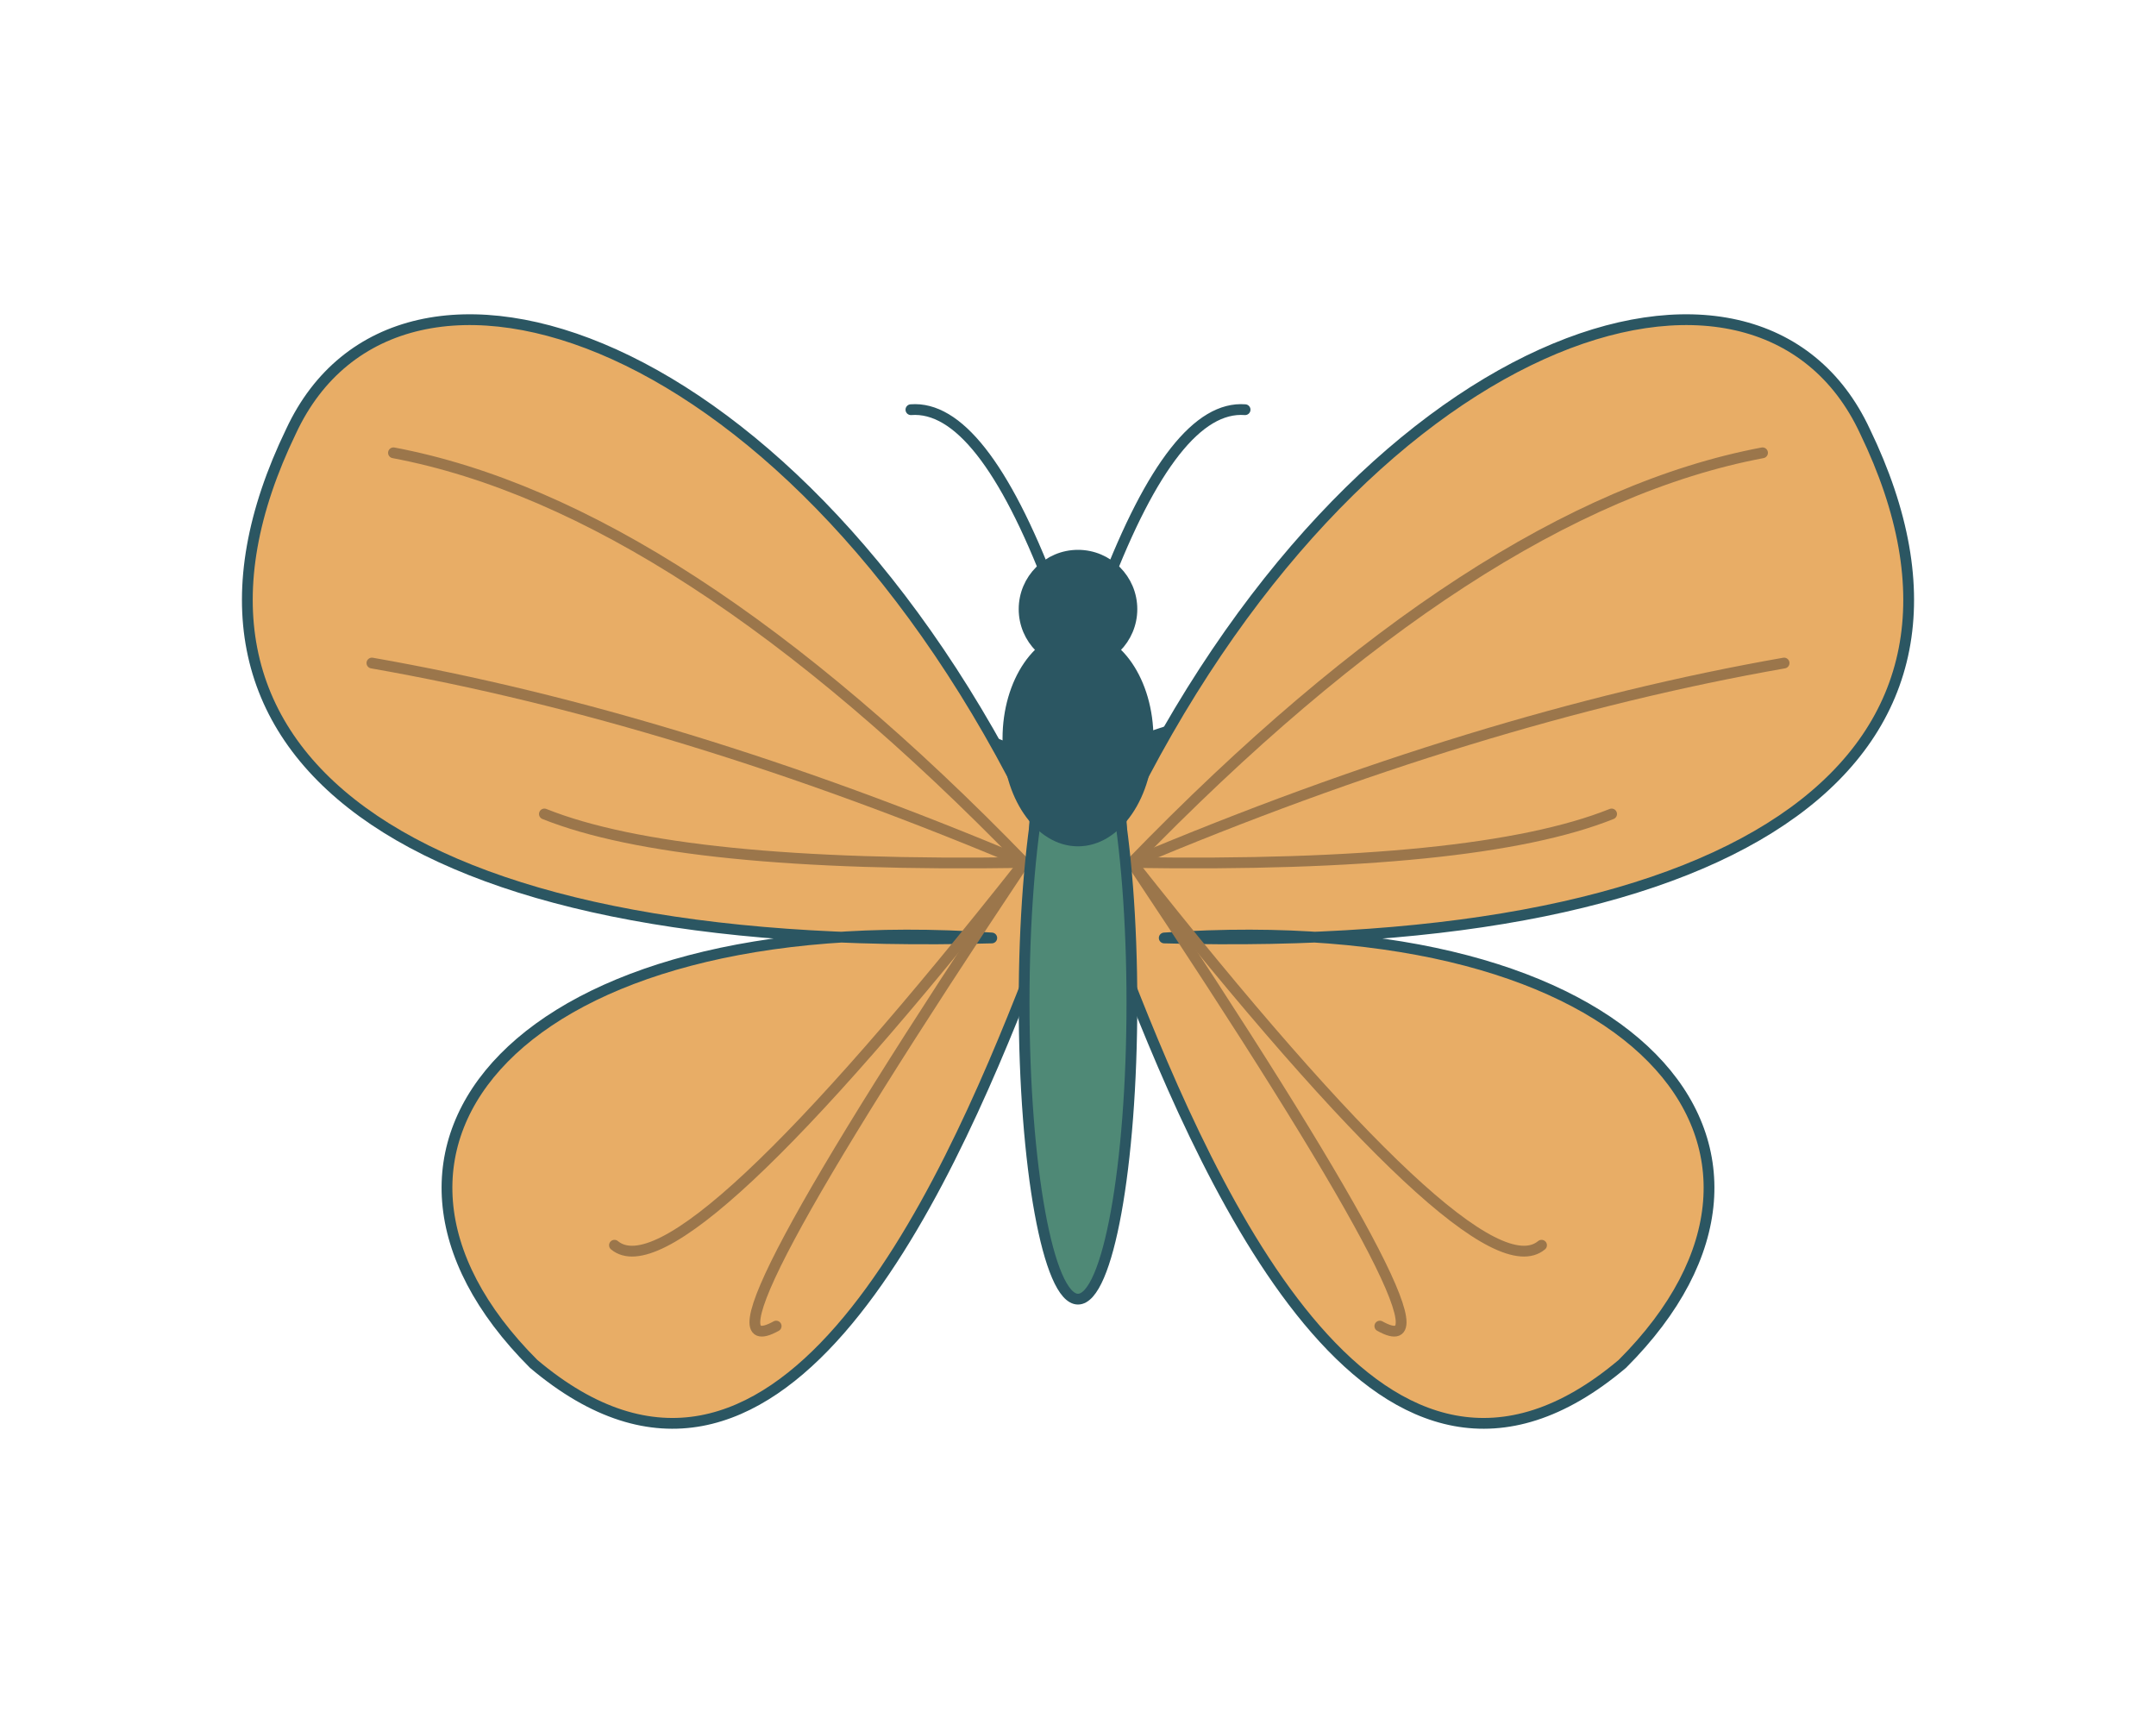
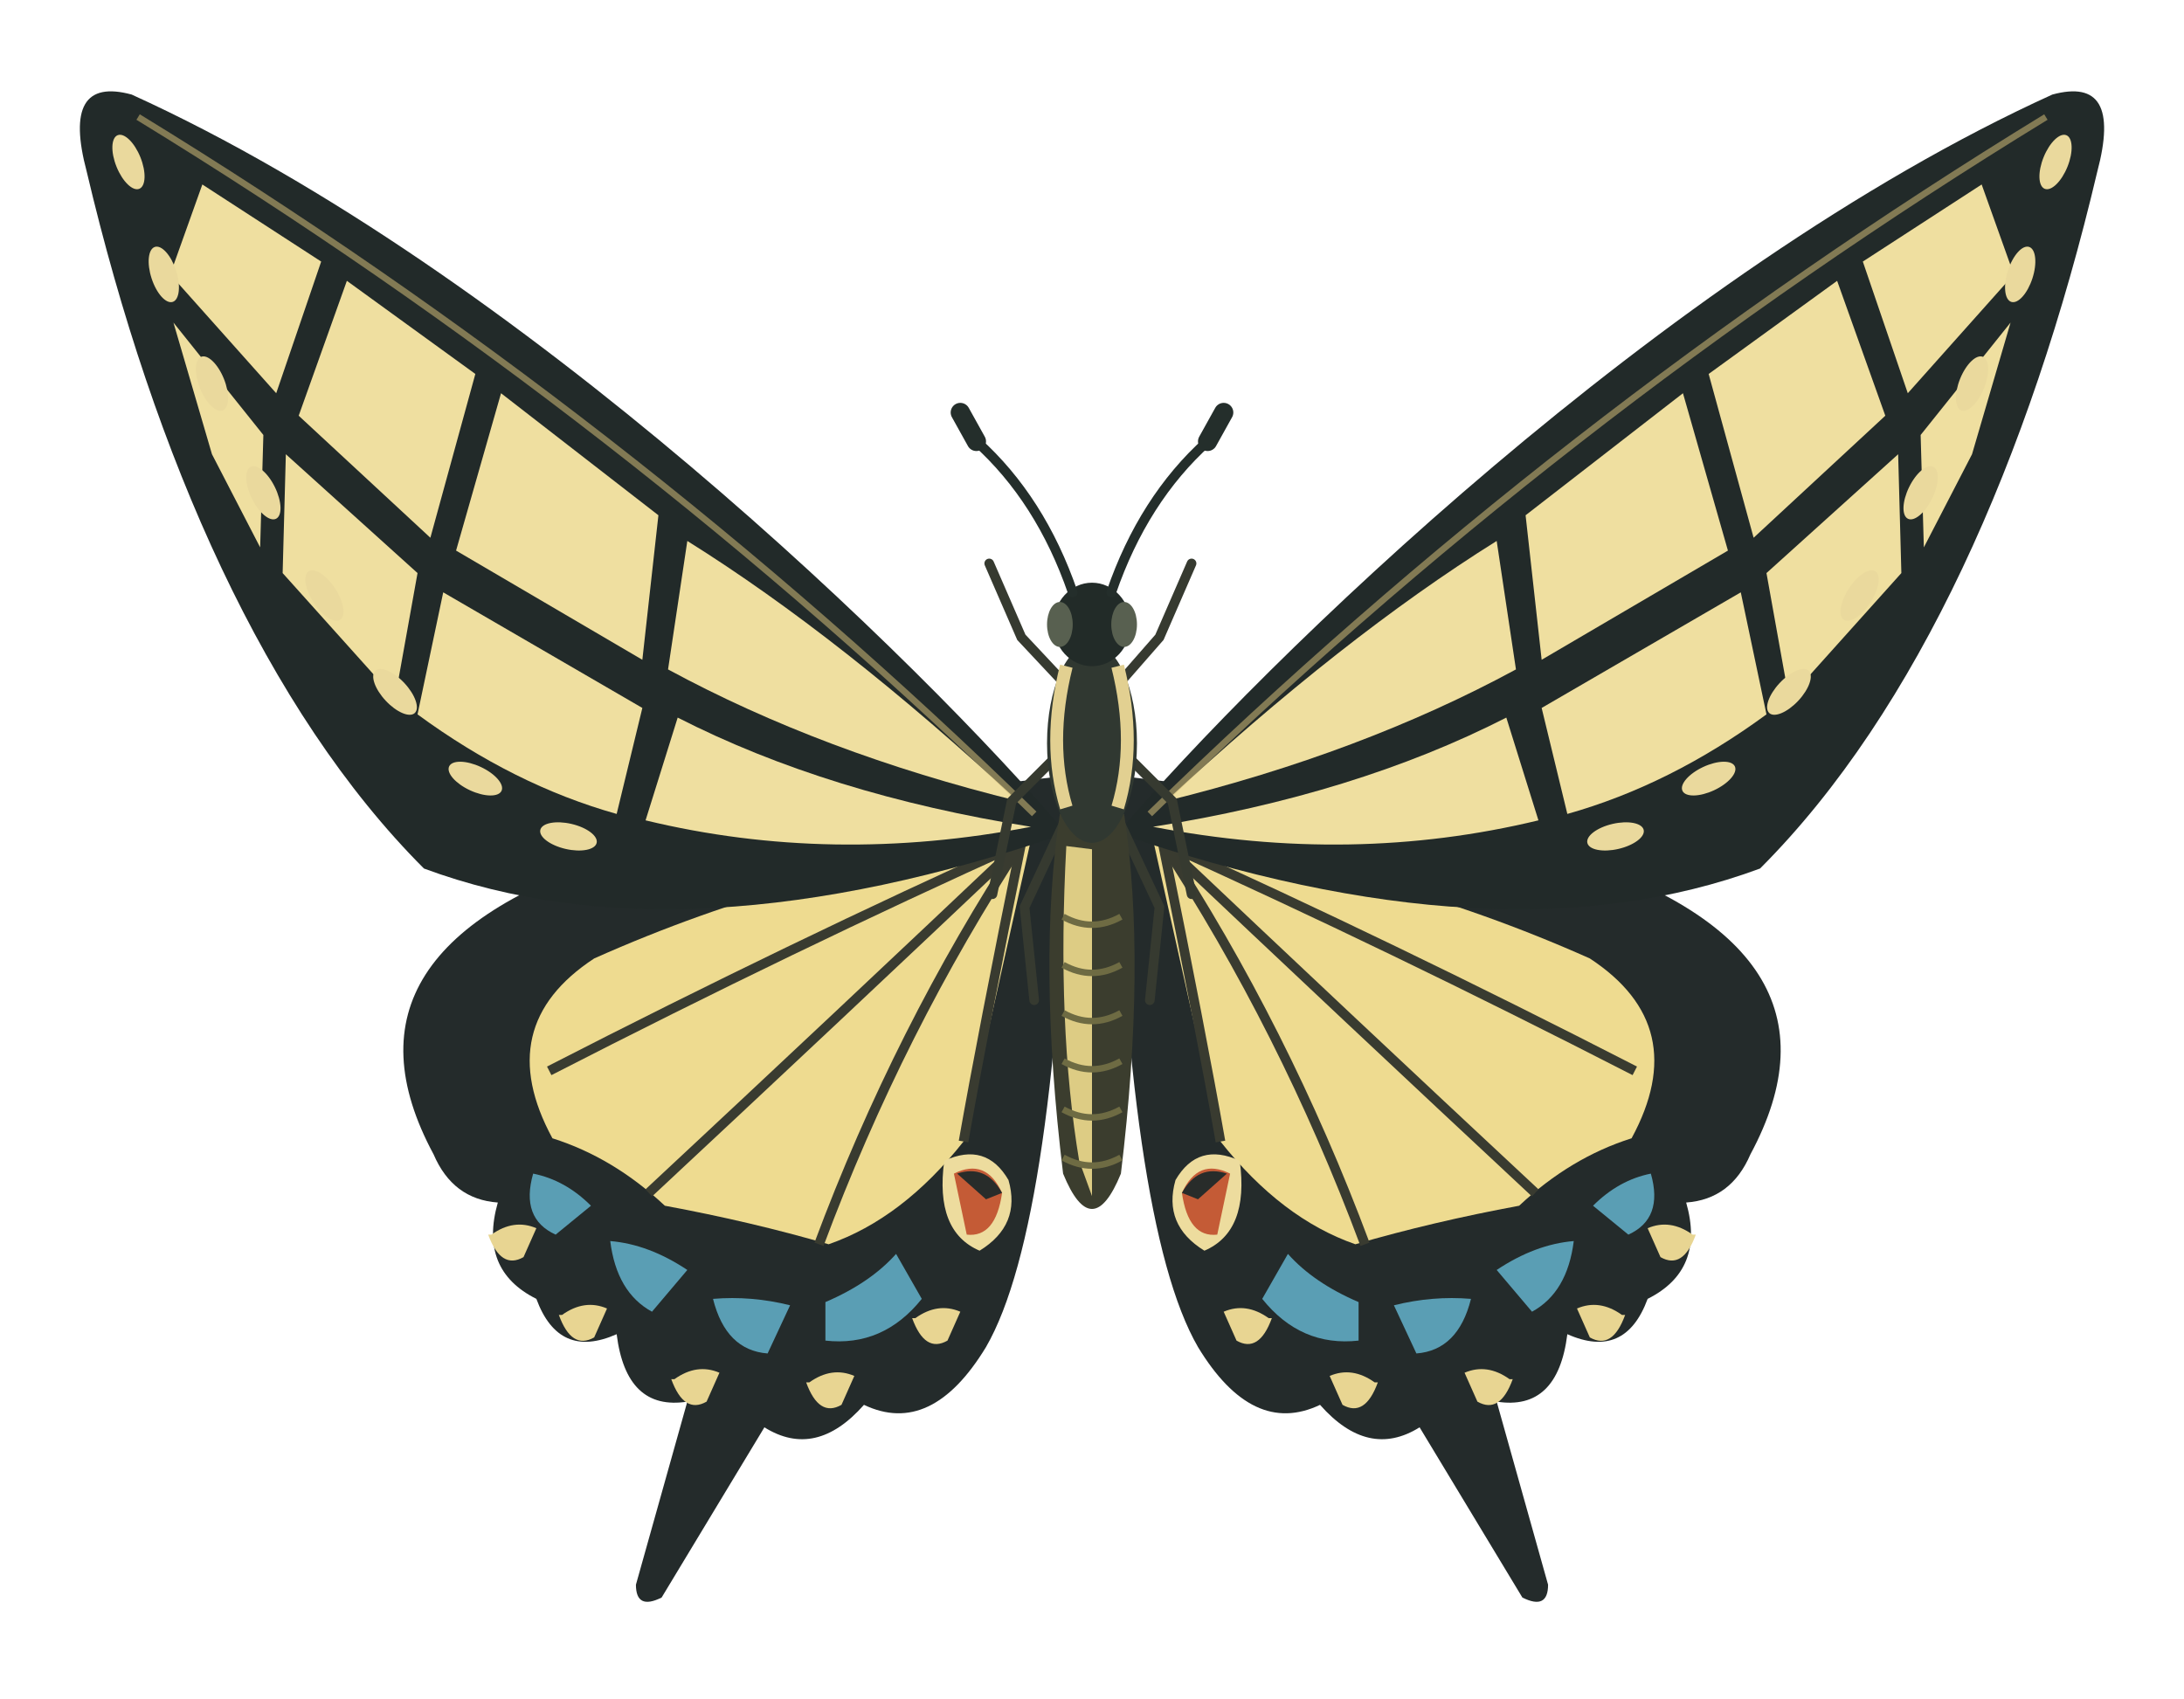
- <svg xmlns="http://www.w3.org/2000/svg" width="800" height="640" viewBox="0 0 400 320">
-   <g id="animal_insect" stroke-linecap="round" stroke-linejoin="round">
-     <g id="legs-357">
-       <g id="leg-351">
-         <path d="M196 145L155 129L130 118" fill="none" stroke="#2b5662" stroke-width="7" stroke-linecap="round" stroke-linejoin="round" />
-         <path d="M196 145L155 129L130 118" fill="none" stroke="#2b5662" stroke-width="3" stroke-linecap="round" stroke-linejoin="round" />
+ <svg xmlns="http://www.w3.org/2000/svg" width="900" height="700" viewBox="110 70 680 520">
+   <defs />
+   <g id="insect">
+     <g id="left-wings" transform="">
+       <g id="left-hindwing">
+         <path fill="#242b2b" d="M443 307 Q371 315 305 331 Q210 360 245 425 Q251 439 265 440 Q259 461 277 470 Q284 489 302 481 Q305 505 324 502 L308 559 Q308 567 316 563 L348 510 Q364 520 379 503 Q400 513 417 485 Q439 447 443 307Z" />
+         <path fill="#eedb90" d="M431 327 Q360 335 295 364 Q263 385 282 420 Q301 426 317 441 Q344 446 368 453 Q391 445 410 421Z" />
+         <path d="M428 328Q357 360 281 399" fill="none" stroke="#393b30" stroke-width="3" />
+         <path d="M428 328Q371 382 312 437" fill="none" stroke="#393b30" stroke-width="3" />
+         <path d="M428 328Q390 386 365 453" fill="none" stroke="#393b30" stroke-width="3" />
+         <path d="M428 328Q416 387 410 421" fill="none" stroke="#393b30" stroke-width="3" />
+         <path d="M276 431Q286 433 294 441L283 450Q272 445 276 431Z" fill="#5a9eb4" />
+         <path d="M300 452Q312 453 324 461L313 474Q302 468 300 452Z" fill="#5a9eb4" />
+         <path d="M332 470Q344 469 356 472L349 487Q336 486 332 470Z" fill="#5a9eb4" />
+         <path d="M367 471Q381 465 389 456L397 470Q385 485 367 483Z" fill="#5a9eb4" />
+         <path fill="#e8d592" d="M263 450q7-5 14-2l-4 9q-7 4-11-7Z" />
+         <path fill="#e8d592" d="M285 475q7-5 14-2l-4 9q-7 4-11-7Z" />
+         <path fill="#e8d592" d="M320 495q7-5 14-2l-4 9q-7 4-11-7Z" />
+         <path fill="#e8d592" d="M362 496q7-5 14-2l-4 9q-7 4-11-7Z" />
+         <path fill="#e8d592" d="M395 476q7-5 14-2l-4 9q-7 4-11-7Z" />
+         <path fill="#eddc9e" d="M404 427Q417 421 424 433Q428 447 415 455Q401 449 404 427Z" />
+         <path fill="#c45b36" d="M407 431Q417 426 422 437Q420 451 411 450Z" />
+         <path fill="#282c2a" d="M408 431Q417 428 422 437L417 439Z" />
      </g>
-       <g id="leg-352">
-         <path d="M196 157L155 161L130 161" fill="none" stroke="#2b5662" stroke-width="7" stroke-linecap="round" stroke-linejoin="round" />
-         <path d="M196 157L155 161L130 161" fill="none" stroke="#2b5662" stroke-width="3" stroke-linecap="round" stroke-linejoin="round" />
-       </g>
-       <g id="leg-353">
-         <path d="M196 169L155 193L130 204" fill="none" stroke="#2b5662" stroke-width="7" stroke-linecap="round" stroke-linejoin="round" />
-         <path d="M196 169L155 193L130 204" fill="none" stroke="#2b5662" stroke-width="3" stroke-linecap="round" stroke-linejoin="round" />
-       </g>
-       <g id="leg-354">
-         <path d="M196 145L245 129L270 118" fill="none" stroke="#2b5662" stroke-width="7" stroke-linecap="round" stroke-linejoin="round" />
-         <path d="M196 145L245 129L270 118" fill="none" stroke="#2b5662" stroke-width="3" stroke-linecap="round" stroke-linejoin="round" />
-       </g>
-       <g id="leg-355">
-         <path d="M196 157L245 161L270 161" fill="none" stroke="#2b5662" stroke-width="7" stroke-linecap="round" stroke-linejoin="round" />
-         <path d="M196 157L245 161L270 161" fill="none" stroke="#2b5662" stroke-width="3" stroke-linecap="round" stroke-linejoin="round" />
-       </g>
-       <g id="leg-356">
-         <path d="M196 169L245 193L270 204" fill="none" stroke="#2b5662" stroke-width="7" stroke-linecap="round" stroke-linejoin="round" />
-         <path d="M196 169L245 193L270 204" fill="none" stroke="#2b5662" stroke-width="3" stroke-linecap="round" stroke-linejoin="round" />
+       <g id="left-forewing">
+         <path fill="#222a29" d="M442 325 C397 272 272 150 151 95 Q129 89 137 119 C158 208 193 287 242 336 Q323 366 442 325Z" />
+         <path fill="#efdfa0" d="M427 315Q372 264 324 234L318 274Q366 300 427 315Z" />
+         <path fill="#efdfa0" d="M315 226L266 188 252 237 310 271Z" />
+         <path fill="#efdfa0" d="M258 182L218 153 203 195 244 233Z" />
+         <path fill="#efdfa0" d="M210 147L173 123 163 151 196 188Z" />
+         <path fill="#efdfa0" d="M431 323Q368 313 321 289L311 321Q369 335 431 323Z" />
+         <path fill="#efdfa0" d="M310 286L248 250 240 288Q270 310 302 319Z" />
+         <path fill="#efdfa0" d="M240 244L199 207 198 244 233 283Z" />
+         <path fill="#efdfa0" d="M192 201L164 166 176 207 191 236Z" />
+         <ellipse cx="150" cy="116" rx="4" ry="9" transform="rotate(-22 150 116)" fill="#ead99d" />
+         <ellipse cx="161" cy="151" rx="4" ry="9" transform="rotate(-18 161 151)" fill="#ead99d" />
+         <ellipse cx="176" cy="185" rx="4" ry="9" transform="rotate(-22 176 185)" fill="#ead99d" />
+         <ellipse cx="192" cy="219" rx="4" ry="9" transform="rotate(-26 192 219)" fill="#ead99d" />
+         <ellipse cx="211" cy="251" rx="4" ry="9" transform="rotate(-33 211 251)" fill="#ead99d" />
+         <ellipse cx="233" cy="281" rx="4" ry="9" transform="rotate(-43 233 281)" fill="#ead99d" />
+         <ellipse cx="258" cy="308" rx="4" ry="9" transform="rotate(-65 258 308)" fill="#ead99d" />
+         <ellipse cx="287" cy="326" rx="4" ry="9" transform="rotate(-77 287 326)" fill="#ead99d" />
+         <path d="M153 102Q305 195 432 319" fill="none" stroke="#d1bb78" stroke-width="2" opacity=".55" />
      </g>
    </g>
-     <g id="wings-358">
-       <path d="M192 152C148 61 74 37 54 80C25 140 75 177 184 174C96 168 59 213 99 253C144 291 175 222 191 181Z" fill="#e8ad66" stroke="#2b5662" stroke-width="2" stroke-linecap="round" stroke-linejoin="round" />
-       <path d="M190 160Q126 94 73 84" fill="none" stroke="#9b764b" stroke-width="2" stroke-linecap="round" stroke-linejoin="round" />
-       <path d="M190 160Q126 133 69 123" fill="none" stroke="#9b764b" stroke-width="2" stroke-linecap="round" stroke-linejoin="round" />
-       <path d="M190 160Q126 161 101 151" fill="none" stroke="#9b764b" stroke-width="2" stroke-linecap="round" stroke-linejoin="round" />
-       <path d="M190 160Q126 241 114 231" fill="none" stroke="#9b764b" stroke-width="2" stroke-linecap="round" stroke-linejoin="round" />
-       <path d="M190 160Q126 256 144 246" fill="none" stroke="#9b764b" stroke-width="2" stroke-linecap="round" stroke-linejoin="round" />
+     <g id="right-wings" transform="translate(900 0) scale(-1 1)">
+       <g id="right-hindwing">
+         <path fill="#242b2b" d="M443 307 Q371 315 305 331 Q210 360 245 425 Q251 439 265 440 Q259 461 277 470 Q284 489 302 481 Q305 505 324 502 L308 559 Q308 567 316 563 L348 510 Q364 520 379 503 Q400 513 417 485 Q439 447 443 307Z" />
+         <path fill="#eedb90" d="M431 327 Q360 335 295 364 Q263 385 282 420 Q301 426 317 441 Q344 446 368 453 Q391 445 410 421Z" />
+         <path d="M428 328Q357 360 281 399" fill="none" stroke="#393b30" stroke-width="3" />
+         <path d="M428 328Q371 382 312 437" fill="none" stroke="#393b30" stroke-width="3" />
+         <path d="M428 328Q390 386 365 453" fill="none" stroke="#393b30" stroke-width="3" />
+         <path d="M428 328Q416 387 410 421" fill="none" stroke="#393b30" stroke-width="3" />
+         <path d="M276 431Q286 433 294 441L283 450Q272 445 276 431Z" fill="#5a9eb4" />
+         <path d="M300 452Q312 453 324 461L313 474Q302 468 300 452Z" fill="#5a9eb4" />
+         <path d="M332 470Q344 469 356 472L349 487Q336 486 332 470Z" fill="#5a9eb4" />
+         <path d="M367 471Q381 465 389 456L397 470Q385 485 367 483Z" fill="#5a9eb4" />
+         <path fill="#e8d592" d="M263 450q7-5 14-2l-4 9q-7 4-11-7Z" />
+         <path fill="#e8d592" d="M285 475q7-5 14-2l-4 9q-7 4-11-7Z" />
+         <path fill="#e8d592" d="M320 495q7-5 14-2l-4 9q-7 4-11-7Z" />
+         <path fill="#e8d592" d="M362 496q7-5 14-2l-4 9q-7 4-11-7Z" />
+         <path fill="#e8d592" d="M395 476q7-5 14-2l-4 9q-7 4-11-7Z" />
+         <path fill="#eddc9e" d="M404 427Q417 421 424 433Q428 447 415 455Q401 449 404 427Z" />
+         <path fill="#c45b36" d="M407 431Q417 426 422 437Q420 451 411 450Z" />
+         <path fill="#282c2a" d="M408 431Q417 428 422 437L417 439Z" />
+       </g>
+       <g id="right-forewing">
+         <path fill="#222a29" d="M442 325 C397 272 272 150 151 95 Q129 89 137 119 C158 208 193 287 242 336 Q323 366 442 325Z" />
+         <path fill="#efdfa0" d="M427 315Q372 264 324 234L318 274Q366 300 427 315Z" />
+         <path fill="#efdfa0" d="M315 226L266 188 252 237 310 271Z" />
+         <path fill="#efdfa0" d="M258 182L218 153 203 195 244 233Z" />
+         <path fill="#efdfa0" d="M210 147L173 123 163 151 196 188Z" />
+         <path fill="#efdfa0" d="M431 323Q368 313 321 289L311 321Q369 335 431 323Z" />
+         <path fill="#efdfa0" d="M310 286L248 250 240 288Q270 310 302 319Z" />
+         <path fill="#efdfa0" d="M240 244L199 207 198 244 233 283Z" />
+         <path fill="#efdfa0" d="M192 201L164 166 176 207 191 236Z" />
+         <ellipse cx="150" cy="116" rx="4" ry="9" transform="rotate(-22 150 116)" fill="#ead99d" />
+         <ellipse cx="161" cy="151" rx="4" ry="9" transform="rotate(-18 161 151)" fill="#ead99d" />
+         <ellipse cx="176" cy="185" rx="4" ry="9" transform="rotate(-22 176 185)" fill="#ead99d" />
+         <ellipse cx="192" cy="219" rx="4" ry="9" transform="rotate(-26 192 219)" fill="#ead99d" />
+         <ellipse cx="211" cy="251" rx="4" ry="9" transform="rotate(-33 211 251)" fill="#ead99d" />
+         <ellipse cx="233" cy="281" rx="4" ry="9" transform="rotate(-43 233 281)" fill="#ead99d" />
+         <ellipse cx="258" cy="308" rx="4" ry="9" transform="rotate(-65 258 308)" fill="#ead99d" />
+         <ellipse cx="287" cy="326" rx="4" ry="9" transform="rotate(-77 287 326)" fill="#ead99d" />
+         <path d="M153 102Q305 195 432 319" fill="none" stroke="#d1bb78" stroke-width="2" opacity=".55" />
+       </g>
    </g>
-     <g id="wings-359">
-       <path d="M208 152C252 61 326 37 346 80C375 140 325 177 216 174C304 168 341 213 301 253C256 291 225 222 209 181Z" fill="#e8ad66" stroke="#2b5662" stroke-width="2" stroke-linecap="round" stroke-linejoin="round" />
-       <path d="M210 160Q274 94 327 84" fill="none" stroke="#9b764b" stroke-width="2" stroke-linecap="round" stroke-linejoin="round" />
-       <path d="M210 160Q274 133 331 123" fill="none" stroke="#9b764b" stroke-width="2" stroke-linecap="round" stroke-linejoin="round" />
-       <path d="M210 160Q274 161 299 151" fill="none" stroke="#9b764b" stroke-width="2" stroke-linecap="round" stroke-linejoin="round" />
-       <path d="M210 160Q274 241 286 231" fill="none" stroke="#9b764b" stroke-width="2" stroke-linecap="round" stroke-linejoin="round" />
-       <path d="M210 160Q274 256 256 246" fill="none" stroke="#9b764b" stroke-width="2" stroke-linecap="round" stroke-linejoin="round" />
+     <g id="legs" fill="none" stroke="#363a30" stroke-width="3" stroke-linecap="round">
+       <path id="left-front-leg" d="M443 280 428 264 418 241" />
+       <path id="right-front-leg" d="M457 280 471 264 481 241" />
+       <path id="left-middle-leg" d="M443 297 425 315 419 344" />
+       <path id="right-middle-leg" d="M457 297 475 315 481 344" />
+       <path id="left-hind-leg" d="M444 316 429 348 432 377" />
+       <path id="right-hind-leg" d="M456 316 471 348 468 377" />
    </g>
-     <g id="abdomen-360">
-       <ellipse cx="200" cy="186" rx="10" ry="55" fill="#4f8976" stroke="#2b5662" stroke-width="2" />
+     <g id="abdomen">
+       <path fill="#3b3d2e" d="M440 319Q433 365 441 431Q450 453 459 431Q467 365 460 319Z" />
+       <path fill="#ddcc84" d="M442 329Q439 385 446 427L450 438 450 330Z" />
+       <path d="M441 351q9 5 18 0" fill="none" stroke="#6e6b43" stroke-width="2" />
+       <path d="M441 366q9 5 18 0" fill="none" stroke="#6e6b43" stroke-width="2" />
+       <path d="M441 381q9 5 18 0" fill="none" stroke="#6e6b43" stroke-width="2" />
+       <path d="M441 396q9 5 18 0" fill="none" stroke="#6e6b43" stroke-width="2" />
+       <path d="M441 411q9 5 18 0" fill="none" stroke="#6e6b43" stroke-width="2" />
+       <path d="M441 426q9 5 18 0" fill="none" stroke="#6e6b43" stroke-width="2" />
    </g>
-     <g id="thorax-361">
-       <ellipse cx="200" cy="137" rx="13" ry="19" fill="#2b5662" stroke="#2b5662" stroke-width="2" />
+     <g id="thorax">
+       <ellipse cx="450" cy="297" rx="14" ry="31" fill="#303831" />
+       <path d="M442 273Q436 297 442 317M458 273Q464 297 458 317" fill="none" stroke="#e2d091" stroke-width="4" />
    </g>
-     <g id="head-362">
-       <ellipse cx="200" cy="113" rx="10" ry="10" fill="#2b5662" stroke="#2b5662" stroke-width="2" />
-       <path d="M195 109Q182 75 169 76M205 109Q218 75 231 76" fill="none" stroke="#2b5662" stroke-width="2" stroke-linecap="round" stroke-linejoin="round" />
+     <g id="head">
+       <ellipse cx="450" cy="260" rx="12" ry="13" fill="#222b28" />
+       <ellipse cx="440" cy="260" rx="4" ry="7" fill="#586050" />
+       <ellipse cx="460" cy="260" rx="4" ry="7" fill="#586050" />
+     </g>
+     <g id="antennae" fill="none" stroke="#242e2b" stroke-width="3" stroke-linecap="round">
+       <path d="M444 250Q434 221 414 203M456 250Q466 221 486 203" />
+       <path d="m414 203-5-9m77 9 5-9" stroke-width="6" />
    </g>
  </g>
</svg>
